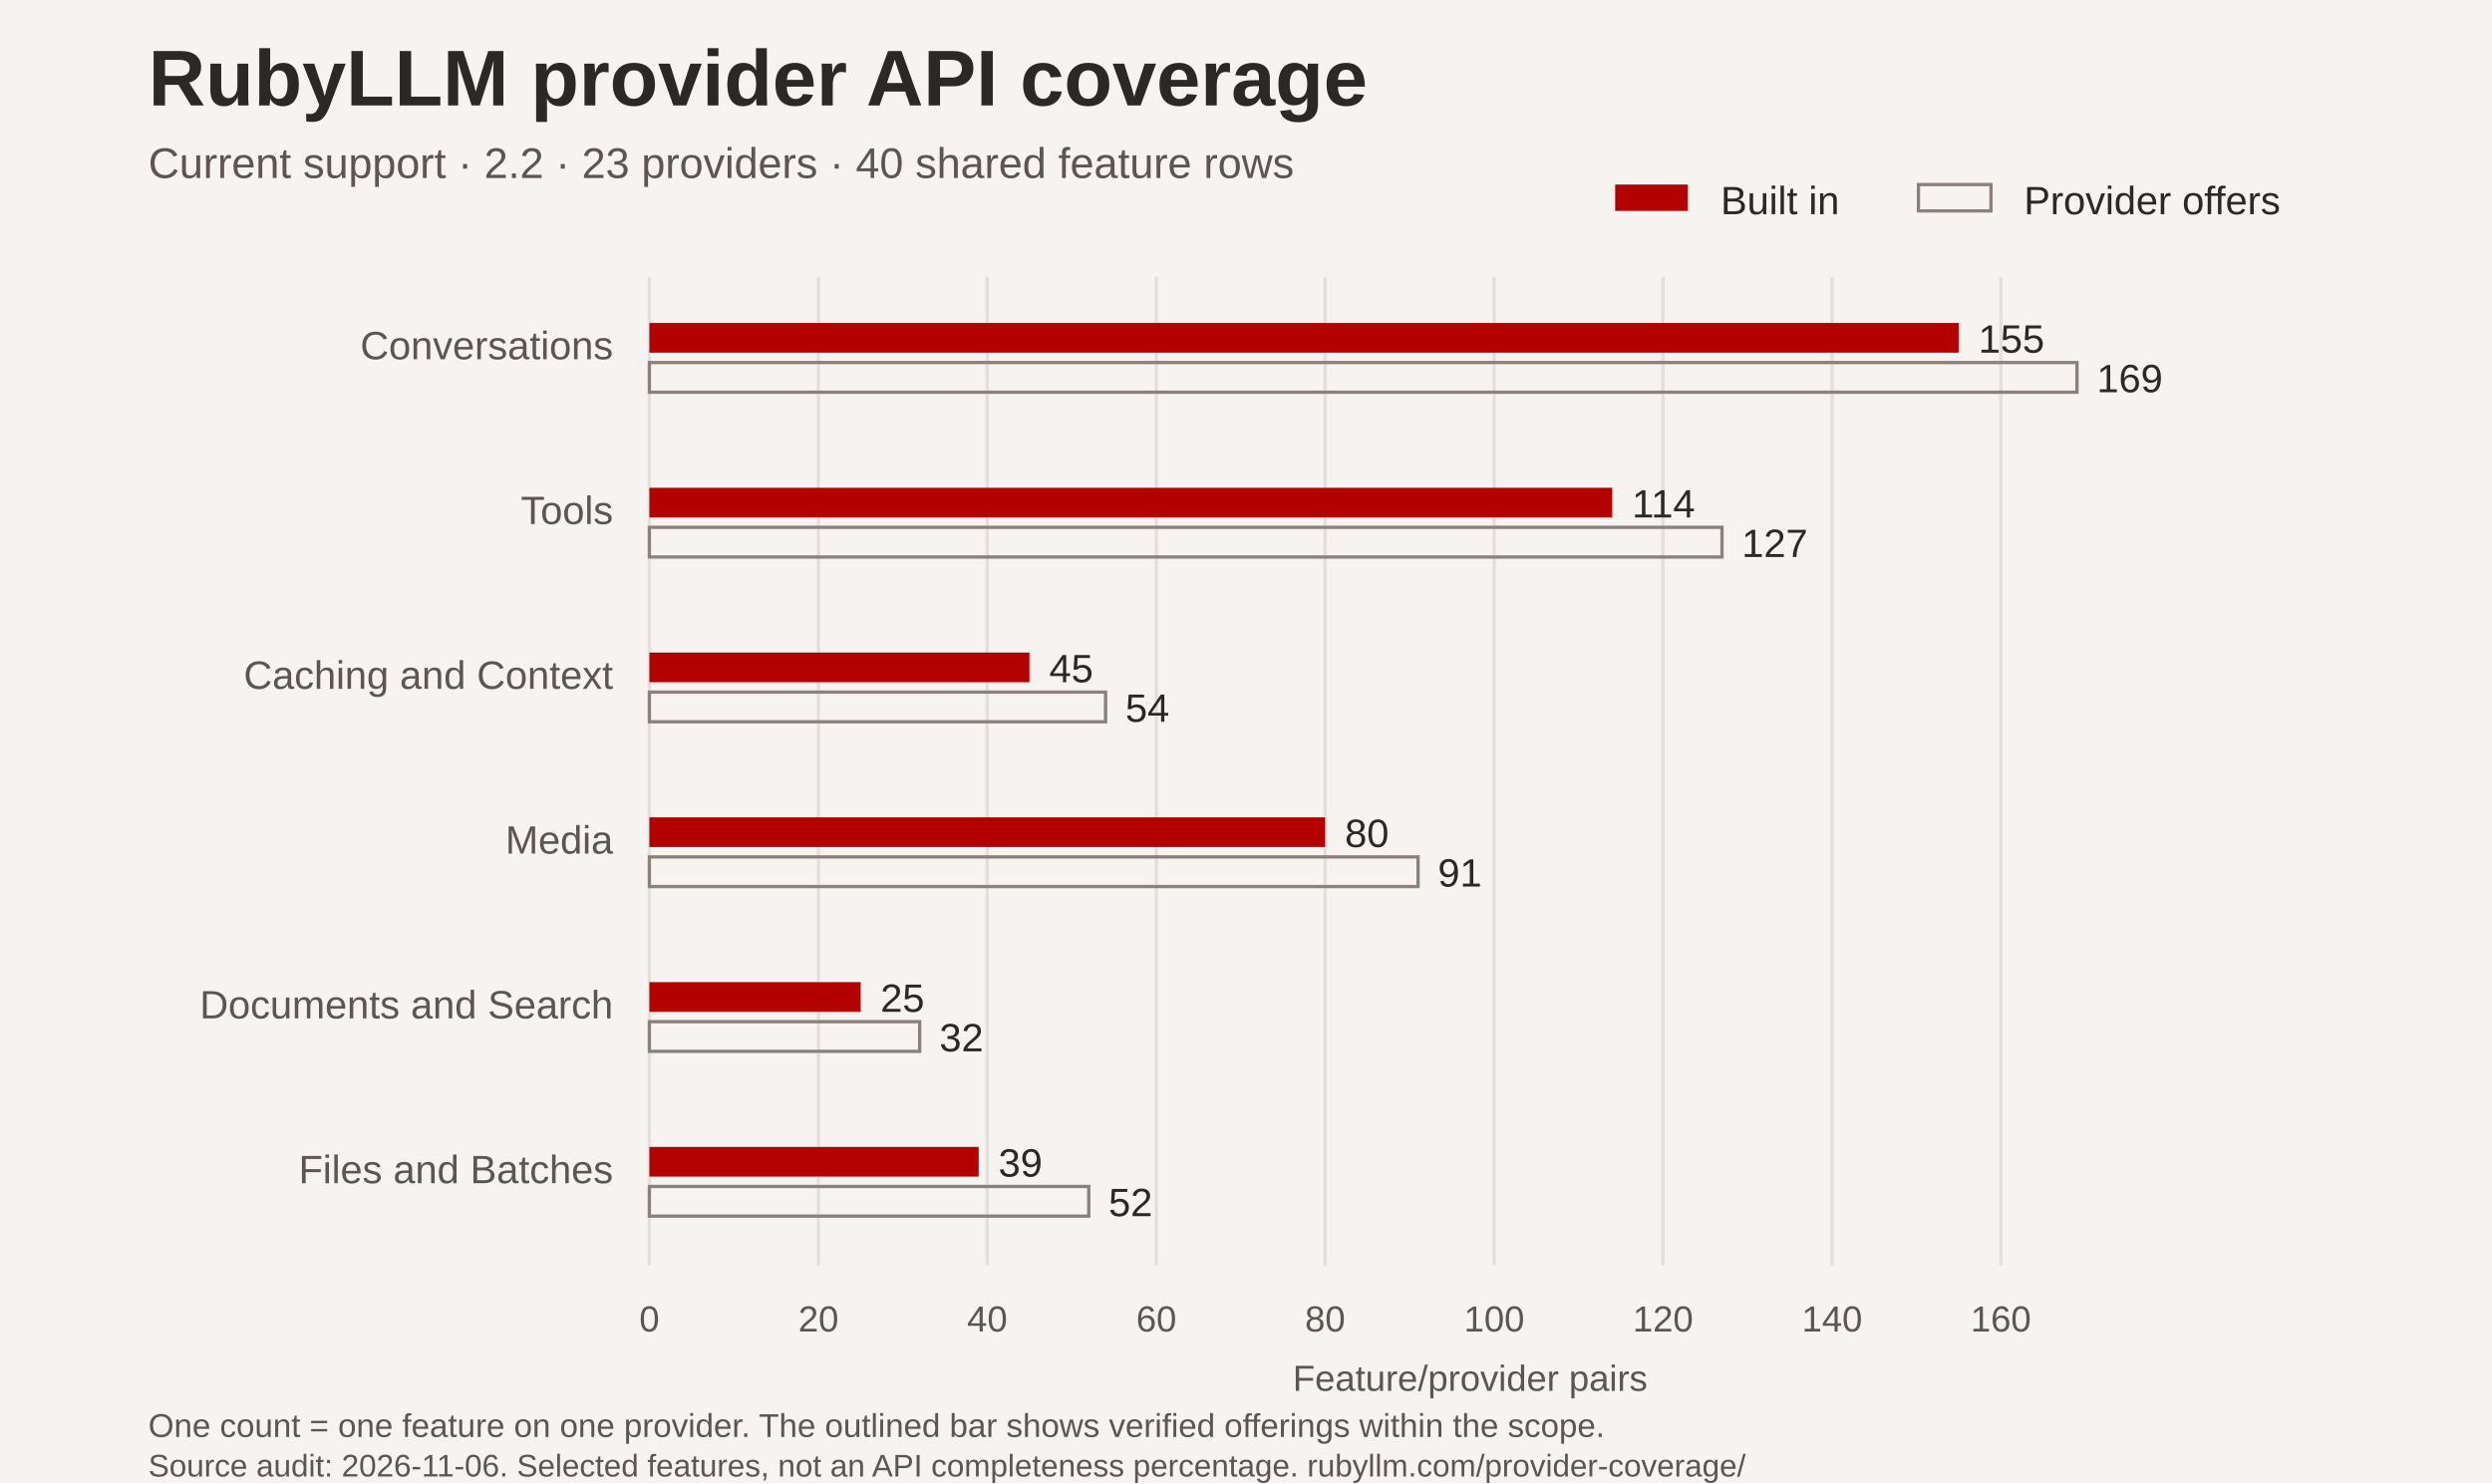
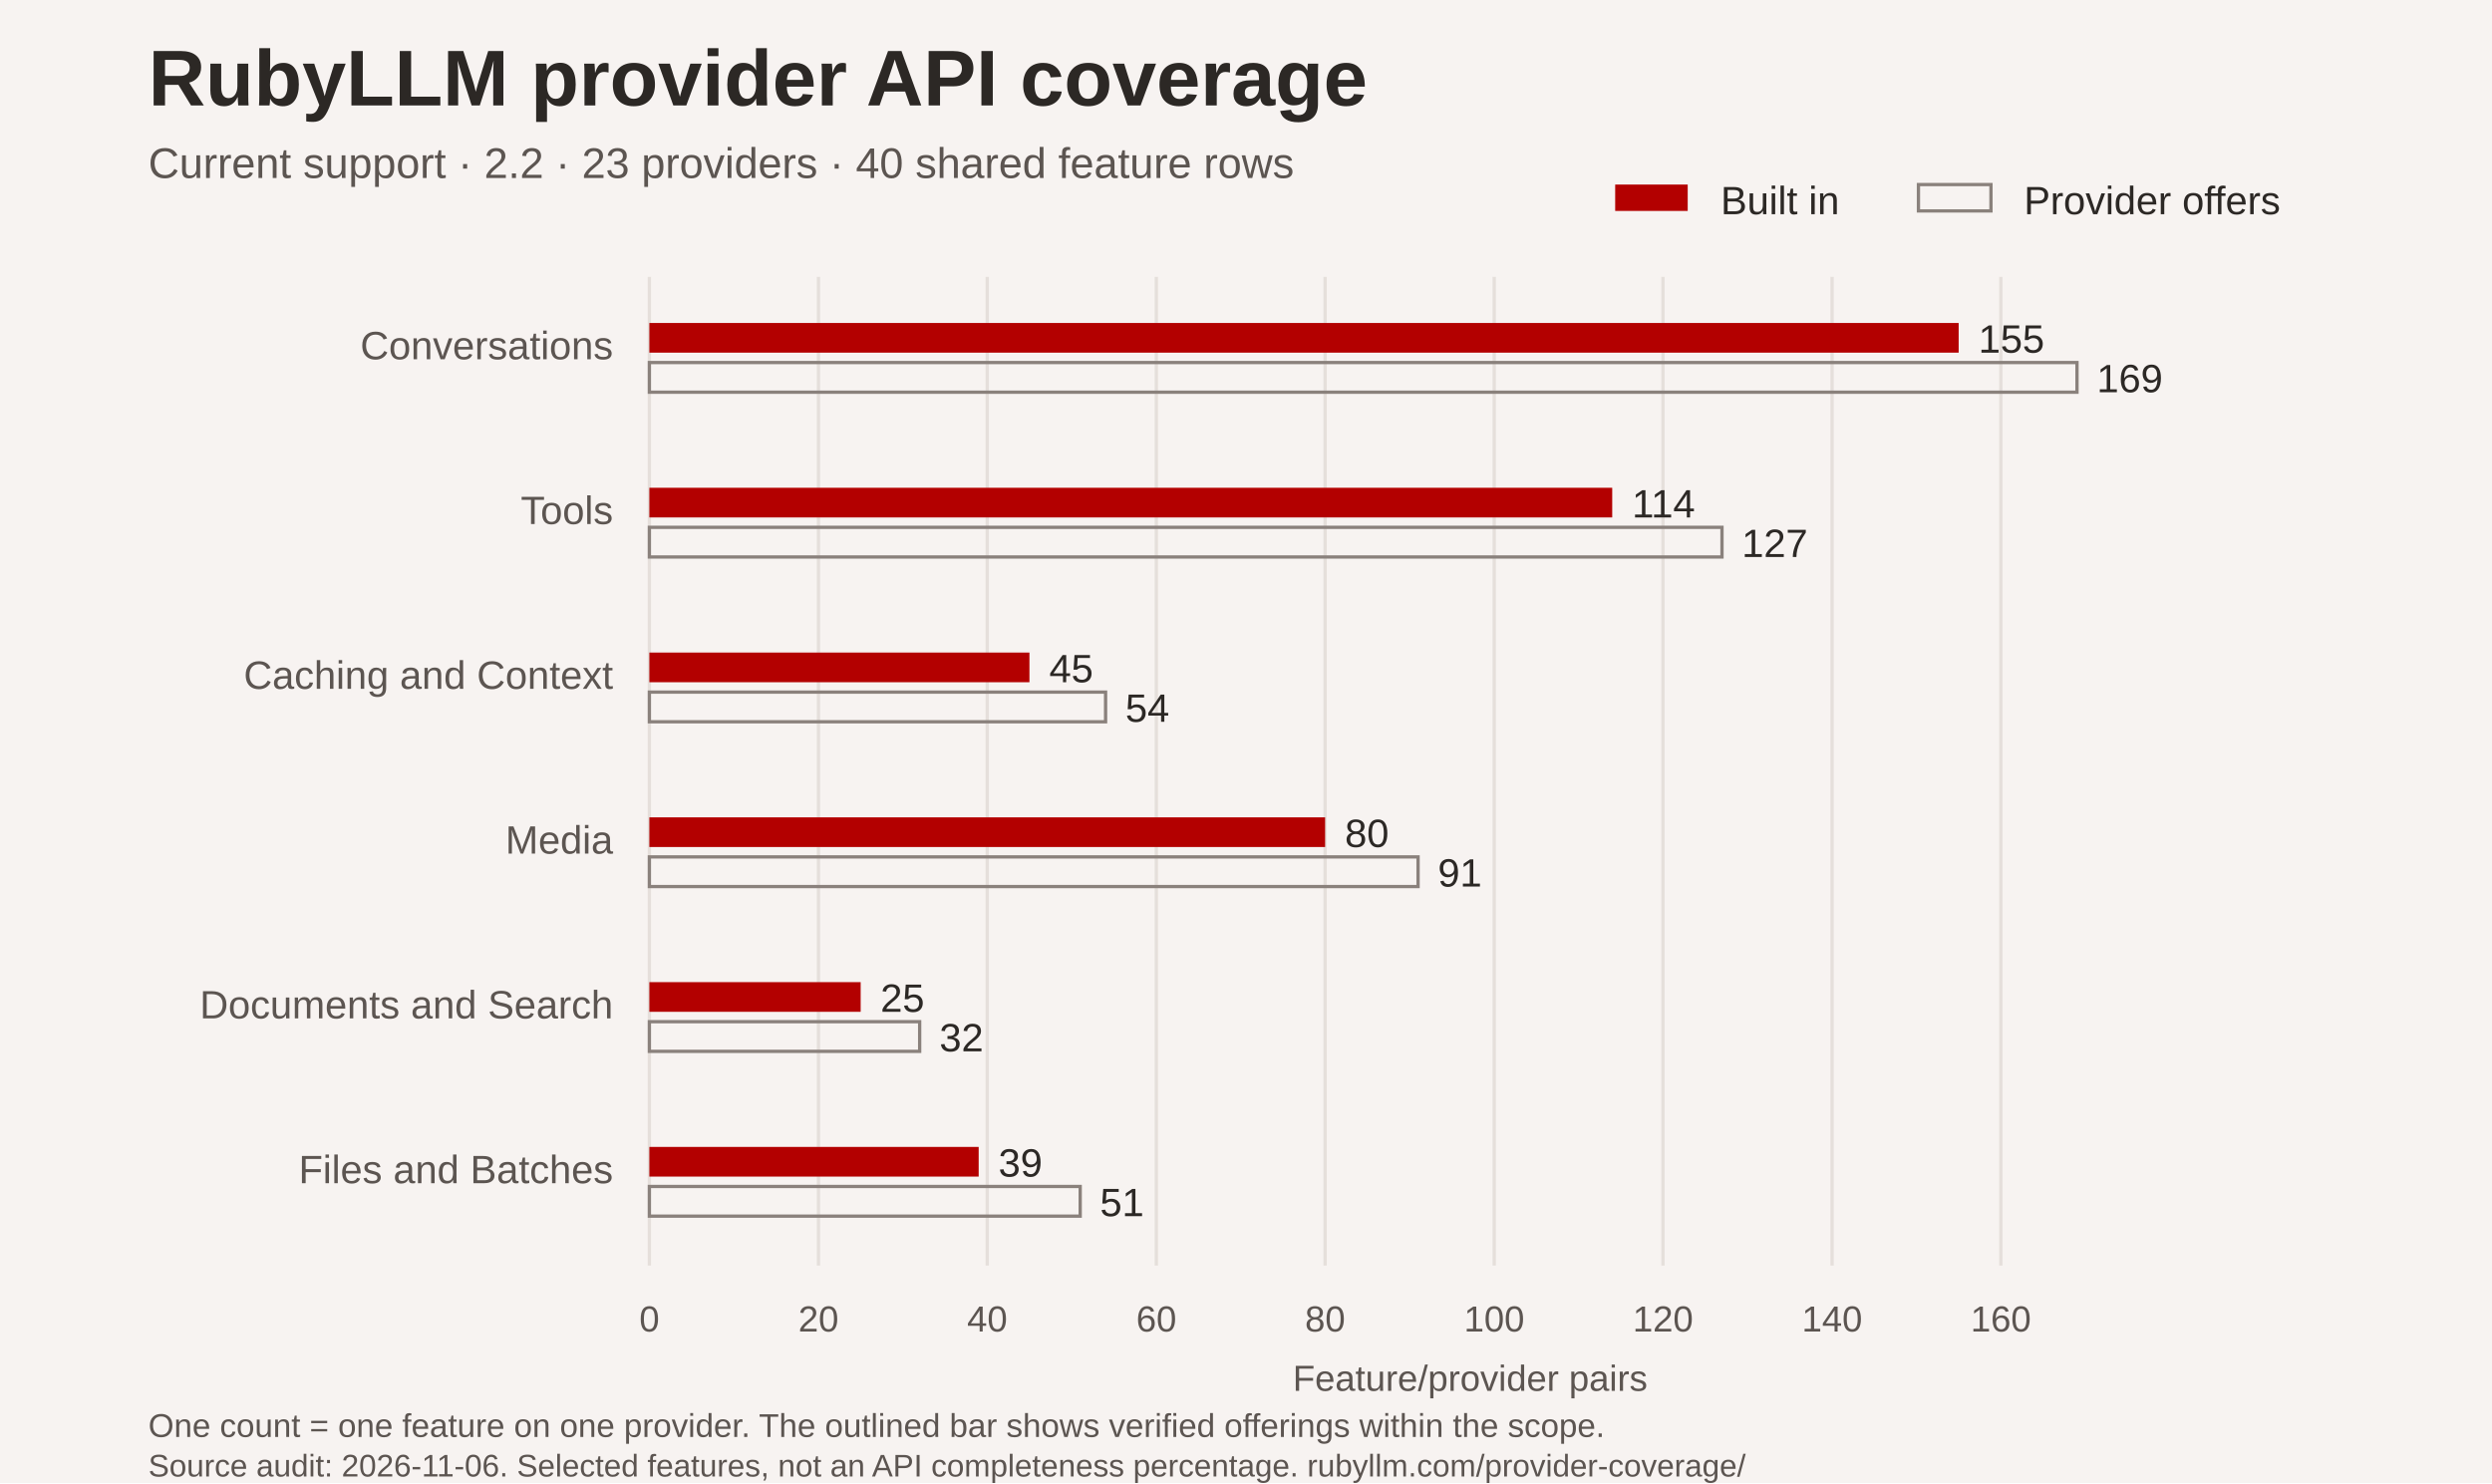
<svg xmlns="http://www.w3.org/2000/svg" width="756" height="450" viewBox="0 0 756 450" font-family="Liberation Sans, Arial, Helvetica, sans-serif" role="img" aria-labelledby="coverage-chart-title coverage-chart-description">
  <rect width="756" height="450" fill="#f7f3f1" />
  <text x="45" y="32" font-size="24" font-weight="700" fill="#2c2825">RubyLLM provider API coverage</text>
  <text x="45" y="54" font-size="13" fill="#5c5551">Current support · 2.2 · 23 providers · 40 shared feature rows</text>
  <rect x="490" y="56" width="22" height="8" fill="#b30000" />
  <text x="522" y="65" font-size="12" fill="#2c2825">Built in</text>
  <rect x="582" y="56" width="22" height="8" fill="none" stroke="#8a817c" />
  <text x="614" y="65" font-size="12" fill="#2c2825">Provider offers</text>
  <line x1="197.0" y1="84" x2="197.0" y2="384" stroke="#e5dfdb" />
  <text x="197.0" y="404" font-size="11" text-anchor="middle" fill="#5c5551">0</text>
  <line x1="248.3" y1="84" x2="248.3" y2="384" stroke="#e5dfdb" />
  <text x="248.3" y="404" font-size="11" text-anchor="middle" fill="#5c5551">20</text>
  <line x1="299.5" y1="84" x2="299.5" y2="384" stroke="#e5dfdb" />
  <text x="299.5" y="404" font-size="11" text-anchor="middle" fill="#5c5551">40</text>
  <line x1="350.8" y1="84" x2="350.8" y2="384" stroke="#e5dfdb" />
  <text x="350.8" y="404" font-size="11" text-anchor="middle" fill="#5c5551">60</text>
  <line x1="402.0" y1="84" x2="402.0" y2="384" stroke="#e5dfdb" />
  <text x="402.0" y="404" font-size="11" text-anchor="middle" fill="#5c5551">80</text>
  <line x1="453.3" y1="84" x2="453.3" y2="384" stroke="#e5dfdb" />
  <text x="453.3" y="404" font-size="11" text-anchor="middle" fill="#5c5551">100</text>
  <line x1="504.5" y1="84" x2="504.5" y2="384" stroke="#e5dfdb" />
  <text x="504.5" y="404" font-size="11" text-anchor="middle" fill="#5c5551">120</text>
  <line x1="555.8" y1="84" x2="555.8" y2="384" stroke="#e5dfdb" />
  <text x="555.8" y="404" font-size="11" text-anchor="middle" fill="#5c5551">140</text>
  <line x1="607.0" y1="84" x2="607.0" y2="384" stroke="#e5dfdb" />
  <text x="607.0" y="404" font-size="11" text-anchor="middle" fill="#5c5551">160</text>
  <text x="186" y="109" font-size="12" text-anchor="end" fill="#5c5551">Conversations</text>
  <rect x="197" y="98" width="397.2" height="9" fill="#b30000" />
  <text x="600.2" y="107" font-size="12" fill="#2c2825">155</text>
  <rect x="197" y="110" width="433.1" height="9" fill="none" stroke="#8a817c" />
  <text x="636.1" y="119" font-size="12" fill="#2c2825">169</text>
  <text x="186" y="159" font-size="12" text-anchor="end" fill="#5c5551">Tools</text>
  <rect x="197" y="148" width="292.1" height="9" fill="#b30000" />
  <text x="495.1" y="157" font-size="12" fill="#2c2825">114</text>
  <rect x="197" y="160" width="325.4" height="9" fill="none" stroke="#8a817c" />
  <text x="528.4" y="169" font-size="12" fill="#2c2825">127</text>
  <text x="186" y="209" font-size="12" text-anchor="end" fill="#5c5551">Caching and Context</text>
  <rect x="197" y="198" width="115.3" height="9" fill="#b30000" />
  <text x="318.3" y="207" font-size="12" fill="#2c2825">45</text>
  <rect x="197" y="210" width="138.4" height="9" fill="none" stroke="#8a817c" />
  <text x="341.4" y="219" font-size="12" fill="#2c2825">54</text>
  <text x="186" y="259" font-size="12" text-anchor="end" fill="#5c5551">Media</text>
  <rect x="197" y="248" width="205.0" height="9" fill="#b30000" />
  <text x="408.0" y="257" font-size="12" fill="#2c2825">80</text>
  <rect x="197" y="260" width="233.2" height="9" fill="none" stroke="#8a817c" />
  <text x="436.2" y="269" font-size="12" fill="#2c2825">91</text>
  <text x="186" y="309" font-size="12" text-anchor="end" fill="#5c5551">Documents and Search</text>
  <rect x="197" y="298" width="64.1" height="9" fill="#b30000" />
  <text x="267.1" y="307" font-size="12" fill="#2c2825">25</text>
  <rect x="197" y="310" width="82.0" height="9" fill="none" stroke="#8a817c" />
  <text x="285.0" y="319" font-size="12" fill="#2c2825">32</text>
  <text x="186" y="359" font-size="12" text-anchor="end" fill="#5c5551">Files and Batches</text>
  <rect x="197" y="348" width="99.9" height="9" fill="#b30000" />
  <text x="302.9" y="357" font-size="12" fill="#2c2825">39</text>
-   <rect x="197" y="360" width="133.3" height="9" fill="none" stroke="#8a817c" />
-   <text x="336.3" y="369" font-size="12" fill="#2c2825">52</text>
+   <rect x="197" y="360" width="130.7" height="9" fill="none" stroke="#8a817c" />
+   <text x="333.7" y="369" font-size="12" fill="#2c2825">51</text>
  <text x="446" y="422" font-size="11" text-anchor="middle" fill="#5c5551">Feature/provider pairs</text>
  <text x="45" y="436" font-size="10" fill="#5c5551">One count = one feature on one provider. The outlined bar shows verified offerings within the scope.</text>
  <text x="45" y="448" font-size="9.5" fill="#5c5551">Source audit: 2026-11-06. Selected features, not an API completeness percentage. rubyllm.com/provider-coverage/</text>
</svg>
